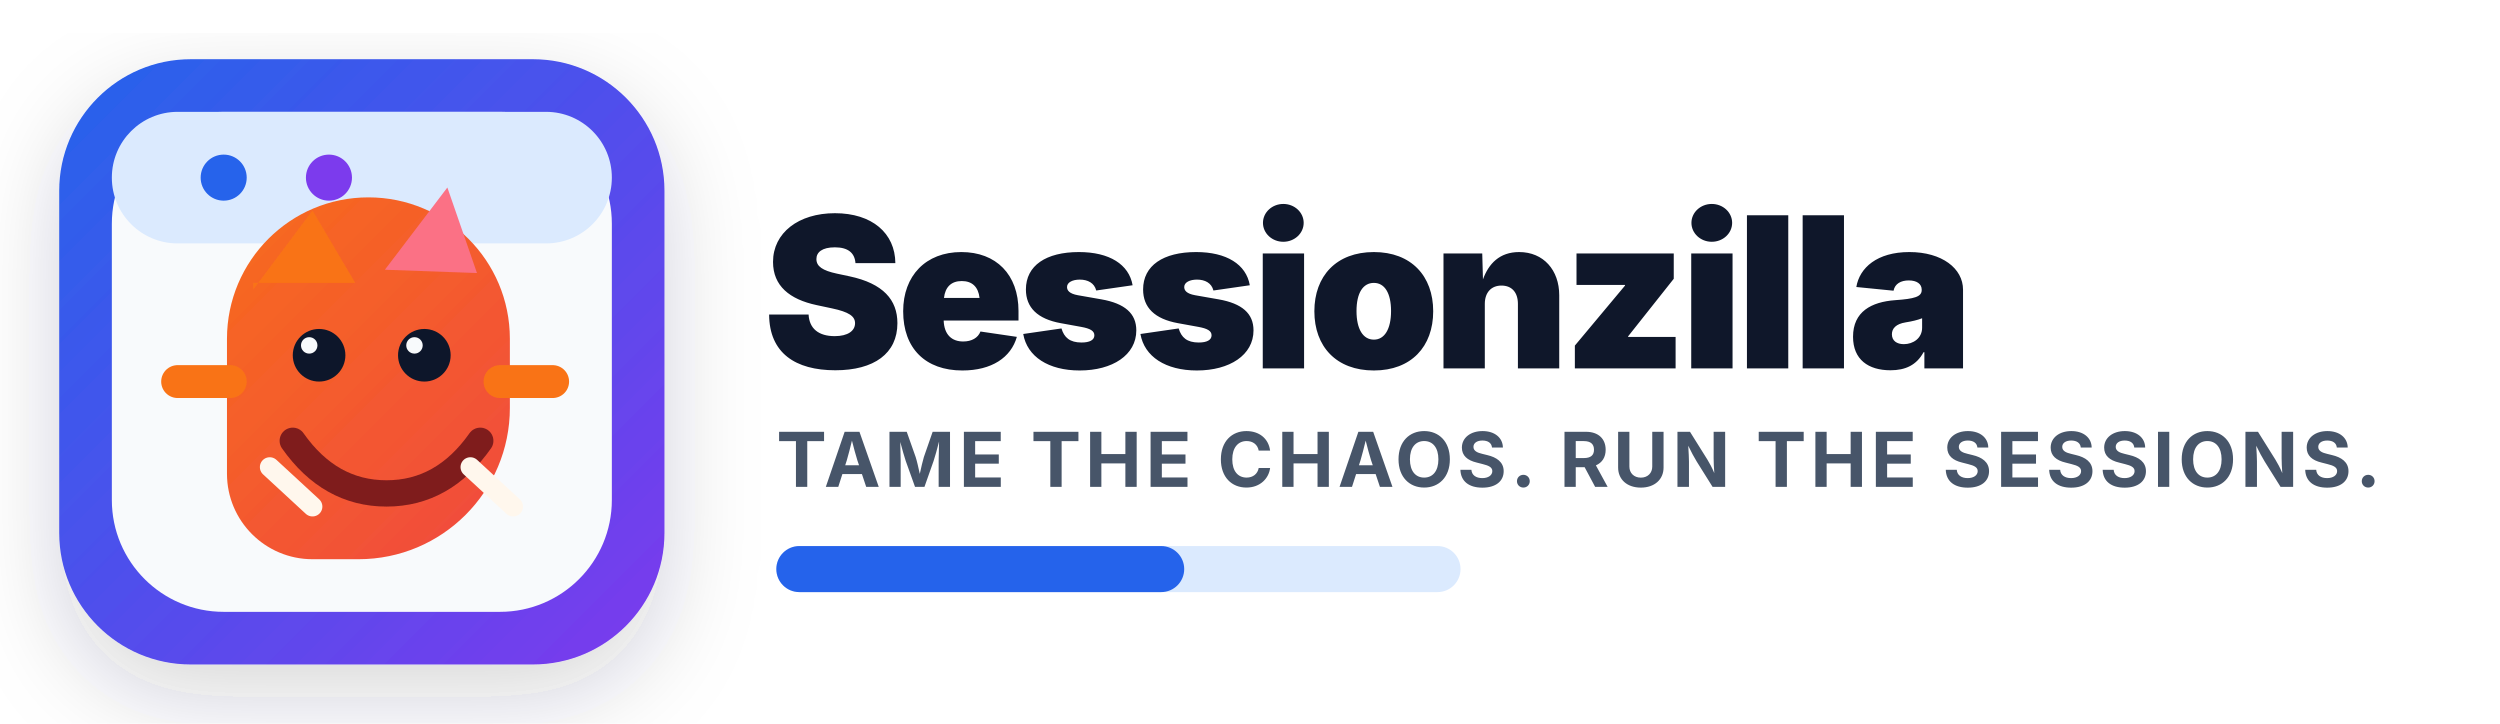
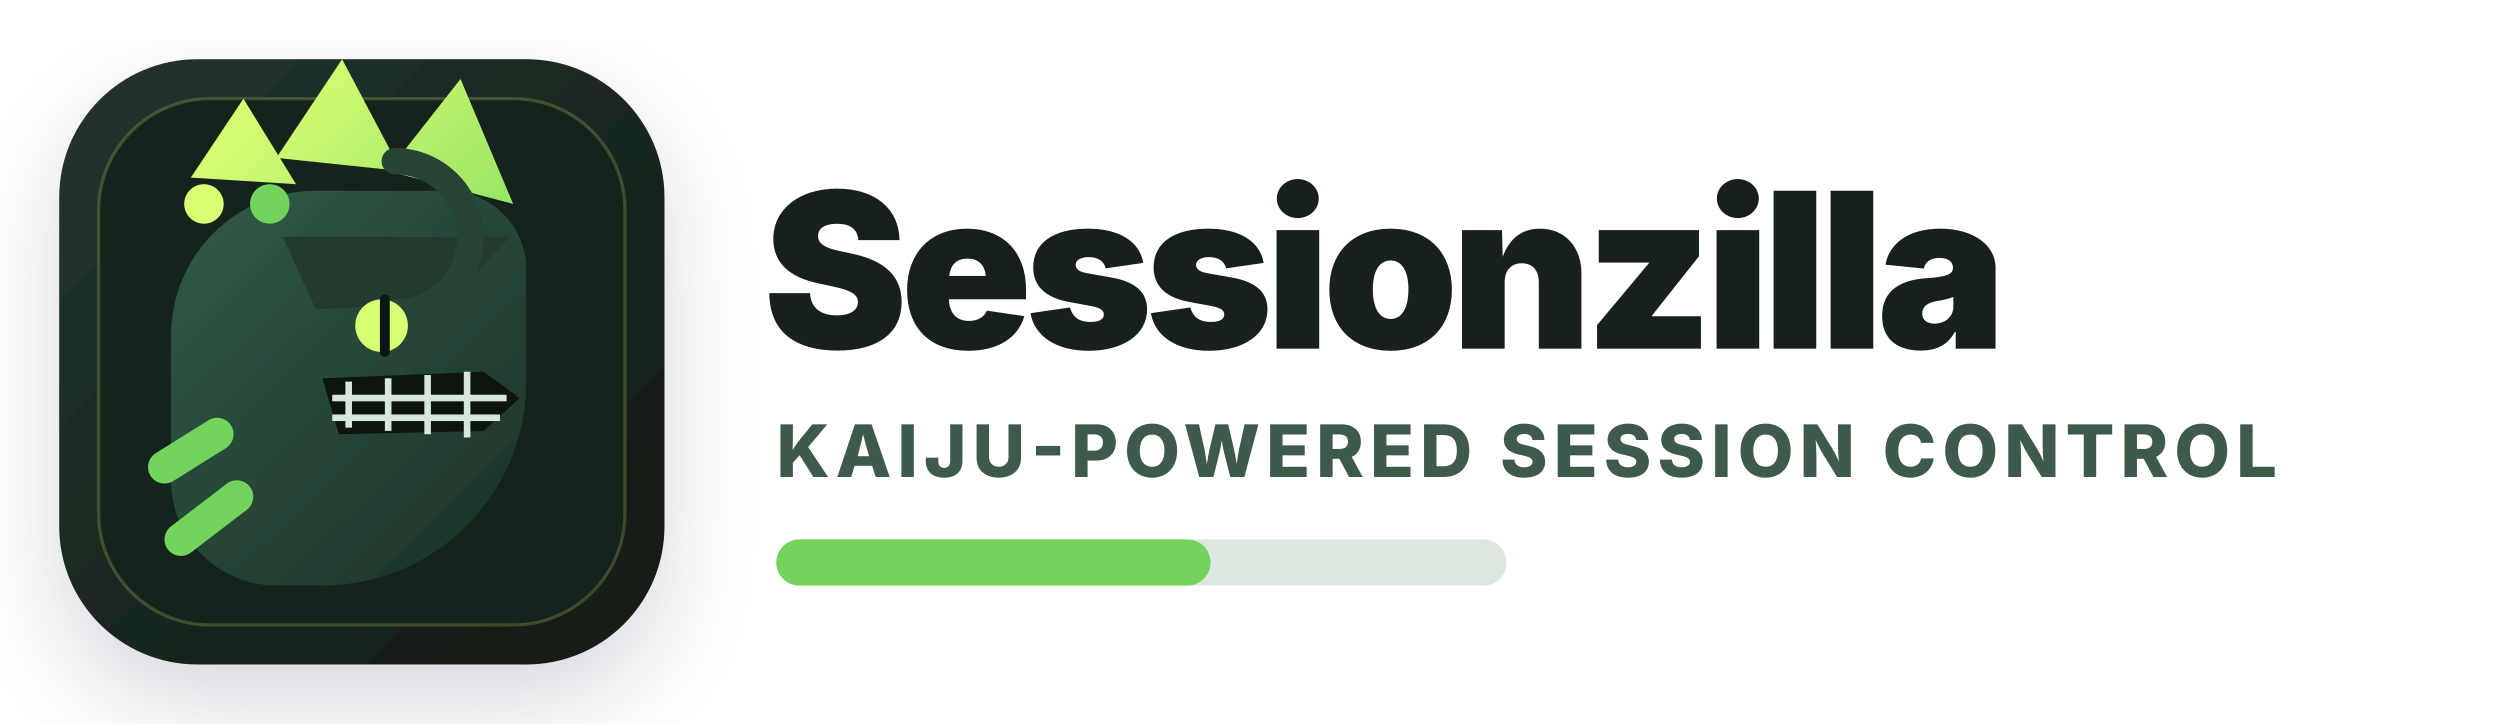
<svg xmlns="http://www.w3.org/2000/svg" width="760" height="220" viewBox="0 0 760 220" fill="none">
  <defs>
-     <linearGradient id="sz_bg" x1="18" y1="18" x2="202" y2="202" gradientUnits="userSpaceOnUse">
-       <stop stop-color="#2563EB" />
-       <stop offset="1" stop-color="#7C3AED" />
+     <linearGradient id="zilla_shell" x1="22" y1="18" x2="206" y2="202" gradientUnits="userSpaceOnUse">
+       <stop stop-color="#23352E" />
+       <stop offset="1" stop-color="#101814" />
    </linearGradient>
-     <linearGradient id="sz_face" x1="44" y1="42" x2="178" y2="176" gradientUnits="userSpaceOnUse">
-       <stop stop-color="#F97316" />
-       <stop offset="1" stop-color="#EF4444" />
+     <linearGradient id="zilla_face" x1="52" y1="58" x2="164" y2="172" gradientUnits="userSpaceOnUse">
+       <stop stop-color="#315B47" />
+       <stop offset="1" stop-color="#1B3127" />
    </linearGradient>
-     <filter id="sz_shadow" x="0" y="0" width="760" height="220" filterUnits="userSpaceOnUse" color-interpolation-filters="sRGB">
-       <feDropShadow dx="0" dy="10" stdDeviation="14" flood-color="#1E293B" flood-opacity="0.18" />
+     <linearGradient id="zilla_glow" x1="70" y1="34" x2="158" y2="128" gradientUnits="userSpaceOnUse">
+       <stop stop-color="#D9FF73" />
+       <stop offset="1" stop-color="#72D45C" />
+     </linearGradient>
+     <filter id="zilla_shadow" x="0" y="0" width="760" height="220" filterUnits="userSpaceOnUse" color-interpolation-filters="sRGB">
+       <feDropShadow dx="0" dy="12" stdDeviation="14" flood-color="#0F172A" flood-opacity="0.16" />
    </filter>
  </defs>
-   <g filter="url(#sz_shadow)">
-     <rect x="18" y="18" width="184" height="184" rx="40" fill="url(#sz_bg)" />
-     <rect x="34" y="34" width="152" height="152" rx="34" fill="#F8FAFC" />
-     <rect x="34" y="34" width="152" height="40" rx="20" fill="#DBEAFE" />
-     <circle cx="68" cy="54" r="7" fill="#2563EB" />
-     <circle cx="100" cy="54" r="7" fill="#7C3AED" />
-     <path d="M69 103C69 79.252 88.252 60 112 60C135.748 60 155 79.252 155 103V124C155 149.405 134.405 170 109 170H95C80.641 170 69 158.359 69 144V103Z" fill="url(#sz_face)" />
-     <path d="M77 88L95 64L108 86H77Z" fill="#F97316" />
-     <path d="M117 82L136 57L145 83L117 82Z" fill="#FB7185" />
-     <circle cx="97" cy="108" r="8" fill="#0F172A" />
-     <circle cx="129" cy="108" r="8" fill="#0F172A" />
-     <circle cx="94" cy="105" r="2.5" fill="#F8FAFC" />
-     <circle cx="126" cy="105" r="2.5" fill="#F8FAFC" />
-     <path d="M89 134C96.5 144.667 106 150 117.5 150C129 150 138.5 144.667 146 134" stroke="#7F1D1D" stroke-width="8" stroke-linecap="round" />
-     <path d="M82 142L95 154" stroke="#FFF7ED" stroke-width="6" stroke-linecap="round" />
-     <path d="M143 142L156 154" stroke="#FFF7ED" stroke-width="6" stroke-linecap="round" />
-     <path d="M70 116H54" stroke="#F97316" stroke-width="10" stroke-linecap="round" />
-     <path d="M168 116H152" stroke="#F97316" stroke-width="10" stroke-linecap="round" />
+   <g filter="url(#zilla_shadow)">
+     <rect x="18" y="18" width="184" height="184" rx="42" fill="url(#zilla_shell)" />
+     <rect x="30" y="30" width="160" height="160" rx="34" fill="#16211C" stroke="rgba(217,255,115,0.2)" />
+     <path d="M58 54L74 30L90 56L58 54Z" fill="url(#zilla_glow)" />
+     <path d="M84 48L104 18L122 52L84 48Z" fill="url(#zilla_glow)" />
+     <path d="M118 52L140 24L156 62L118 52Z" fill="url(#zilla_glow)" />
+     <path d="M52 102C52 77.7 71.7 58 96 58H136C149.255 58 160 68.745 160 82V116C160 150.242 132.242 178 98 178H84C66.327 178 52 163.673 52 146V102Z" fill="url(#zilla_face)" />
+     <path d="M86 72H155L136 92L96 94L86 72Z" fill="#223A2E" />
+     <path d="M120 95C132.703 95 143 84.703 143 72C143 59.297 132.703 49 120 49" stroke="#274436" stroke-width="8" stroke-linecap="round" />
+     <circle cx="116" cy="99" r="8" fill="#D9FF73" />
+     <path d="M117 91V107" stroke="#101814" stroke-width="3" stroke-linecap="round" />
+     <path d="M98 115L147 113L158 121L147 131L103 132L98 115Z" fill="#0D1511" />
+     <path d="M106 116V130" stroke="#D6E8DA" stroke-width="2" />
+     <path d="M118 115V131" stroke="#D6E8DA" stroke-width="2" />
+     <path d="M130 114V132" stroke="#D6E8DA" stroke-width="2" />
+     <path d="M142 113V133" stroke="#D6E8DA" stroke-width="2" />
+     <path d="M101 121H154" stroke="#D6E8DA" stroke-width="2" />
+     <path d="M101 127H152" stroke="#D6E8DA" stroke-width="2" />
+     <path d="M66 132L50 142" stroke="#72D45C" stroke-width="10" stroke-linecap="round" />
+     <path d="M72 151L55 164" stroke="#72D45C" stroke-width="10" stroke-linecap="round" />
+     <circle cx="62" cy="62" r="6" fill="#D9FF73" />
+     <circle cx="82" cy="62" r="6" fill="#72D45C" />
  </g>
  <g>
-     <text x="232" y="112" font-family="Inter, Arial, sans-serif" font-size="64" font-weight="900" letter-spacing="-2" fill="#0F172A">Sessionzilla</text>
-     <text x="236" y="148" font-family="Inter, Arial, sans-serif" font-size="23" font-weight="700" letter-spacing="1.2" fill="#475569">TAME THE CHAOS. RUN THE SESSIONS.</text>
-     <rect x="236" y="166" width="208" height="14" rx="7" fill="#DBEAFE" />
-     <rect x="236" y="166" width="124" height="14" rx="7" fill="#2563EB" />
+     <text x="232" y="106" font-family="Inter, Arial, sans-serif" font-size="66" font-weight="900" letter-spacing="-2.2" fill="#17201B">Sessionzilla</text>
+     <text x="236" y="145" font-family="Inter, Arial, sans-serif" font-size="22" font-weight="800" letter-spacing="1.8" fill="#3E5A4A">KAIJU-POWERED SESSION CONTROL</text>
+     <rect x="236" y="164" width="222" height="14" rx="7" fill="#DCE7DF" />
+     <rect x="236" y="164" width="132" height="14" rx="7" fill="url(#zilla_glow)" />
  </g>
</svg>
